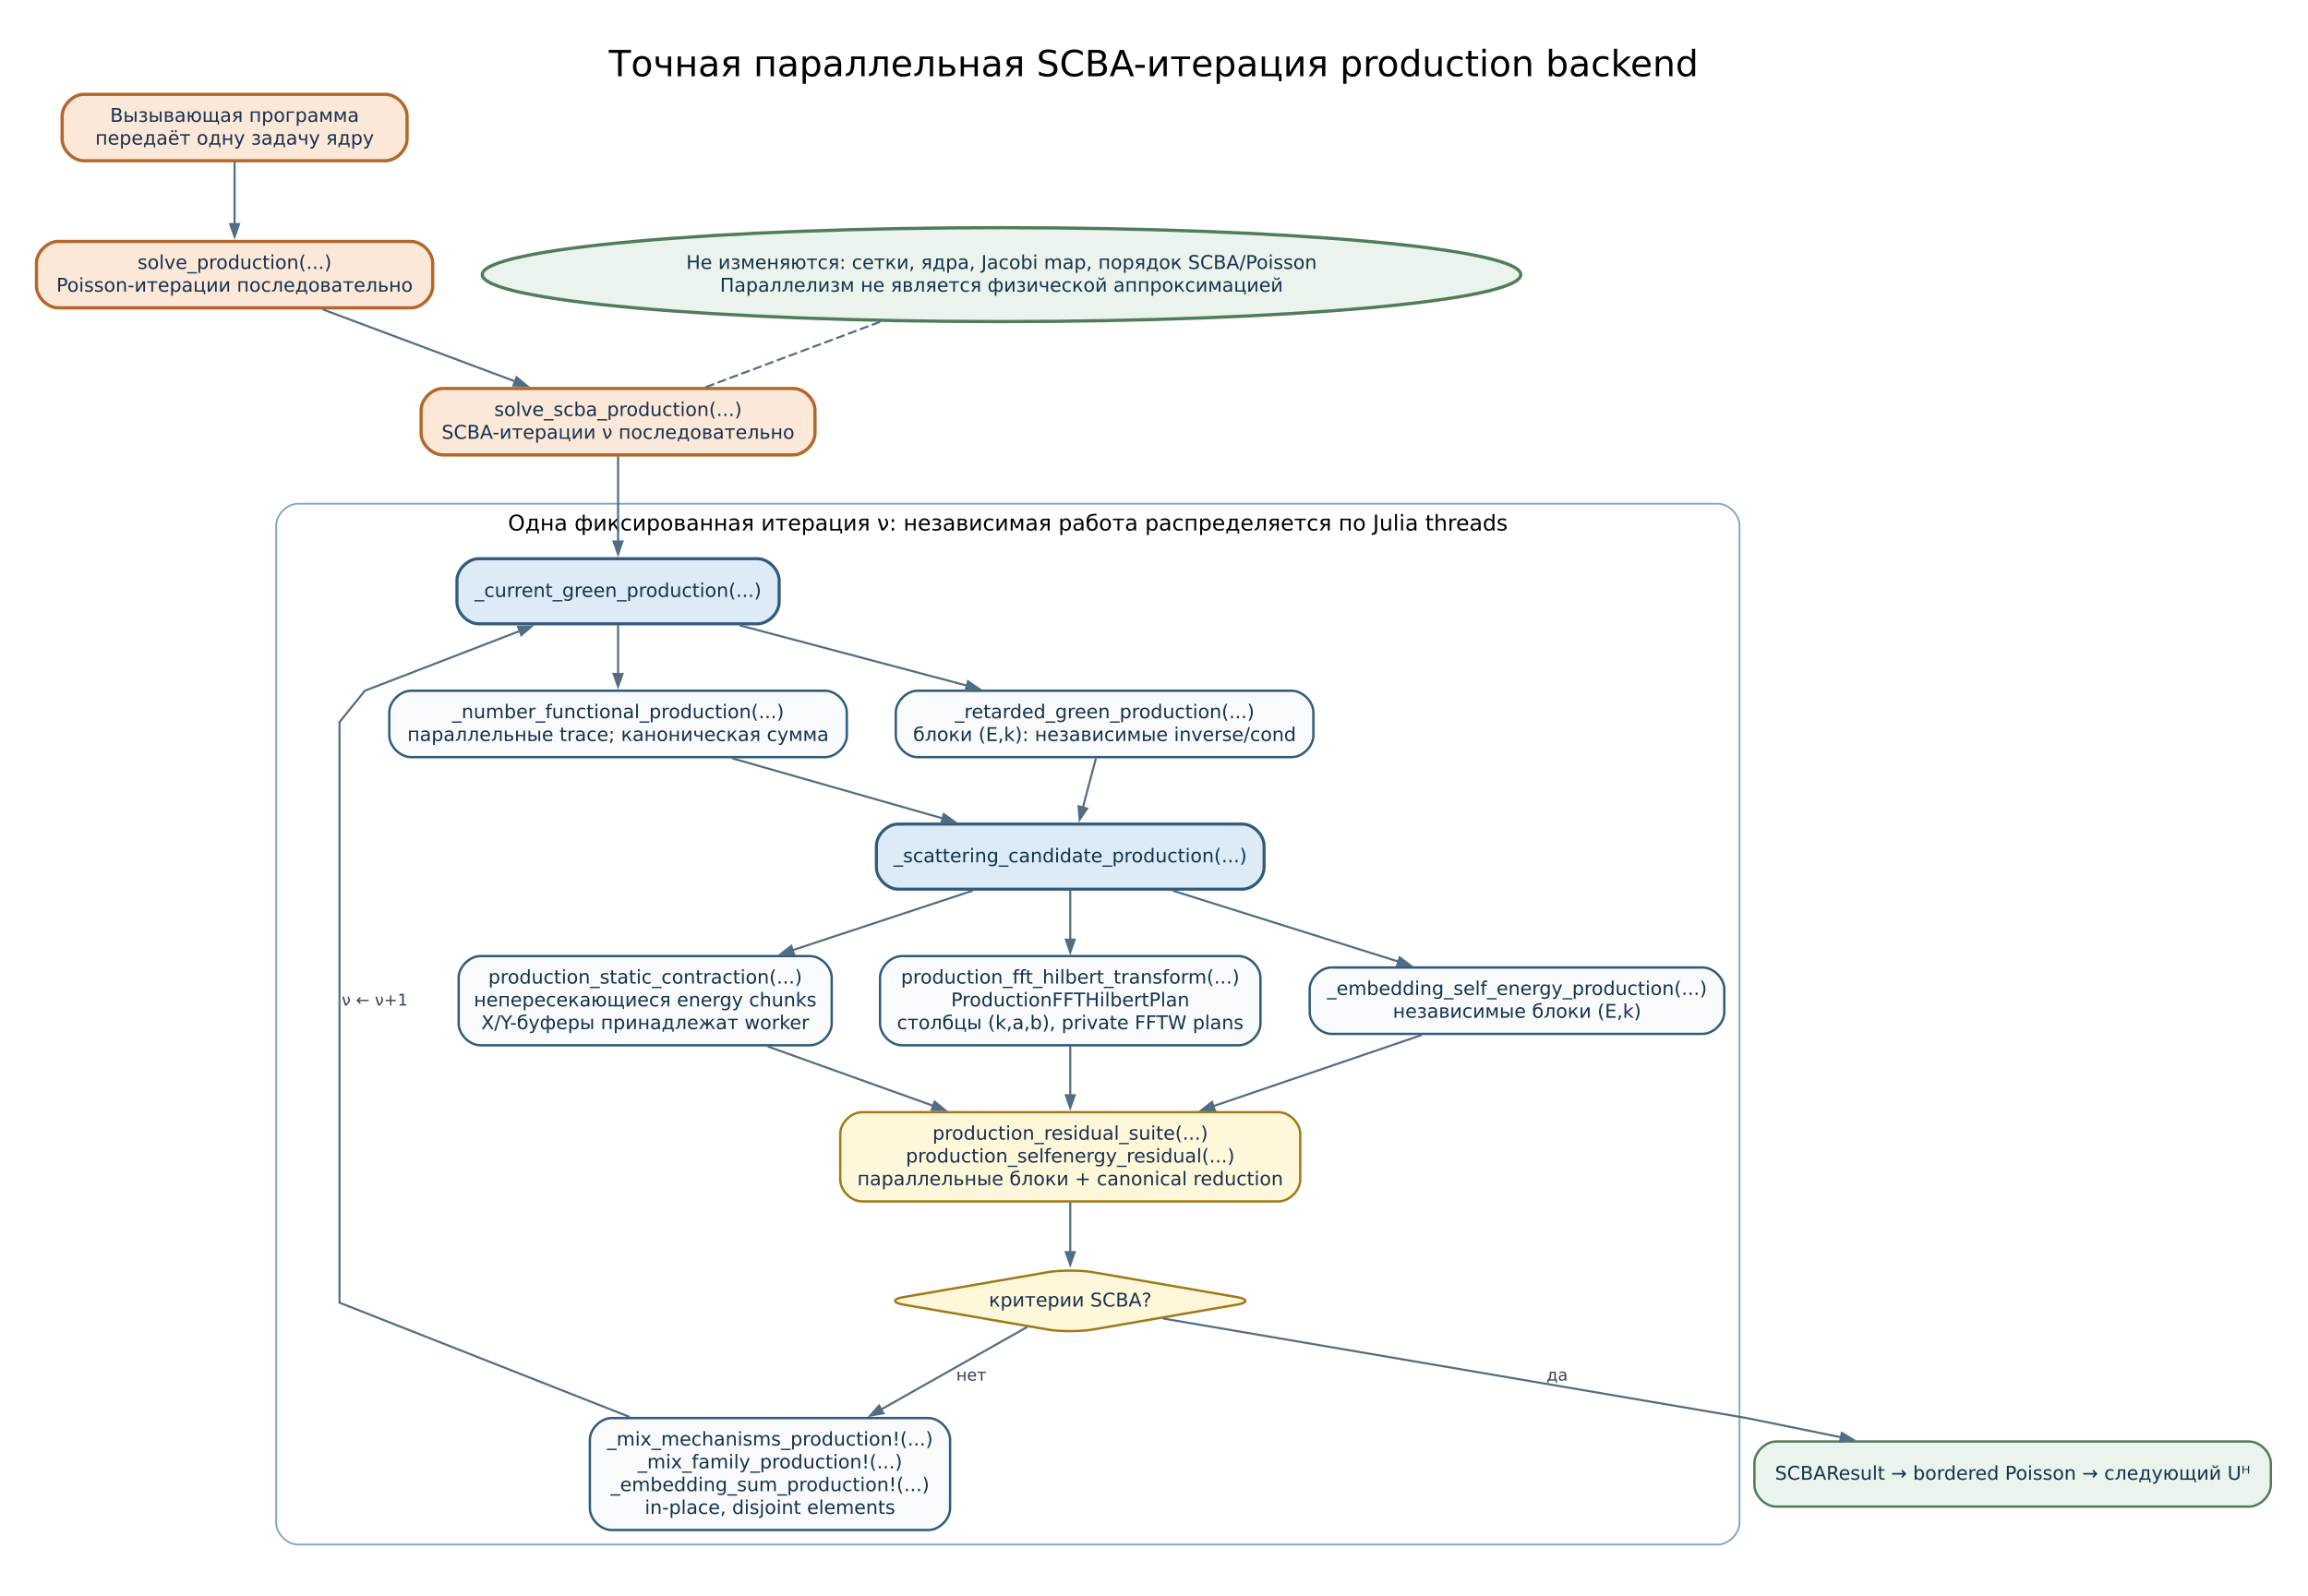
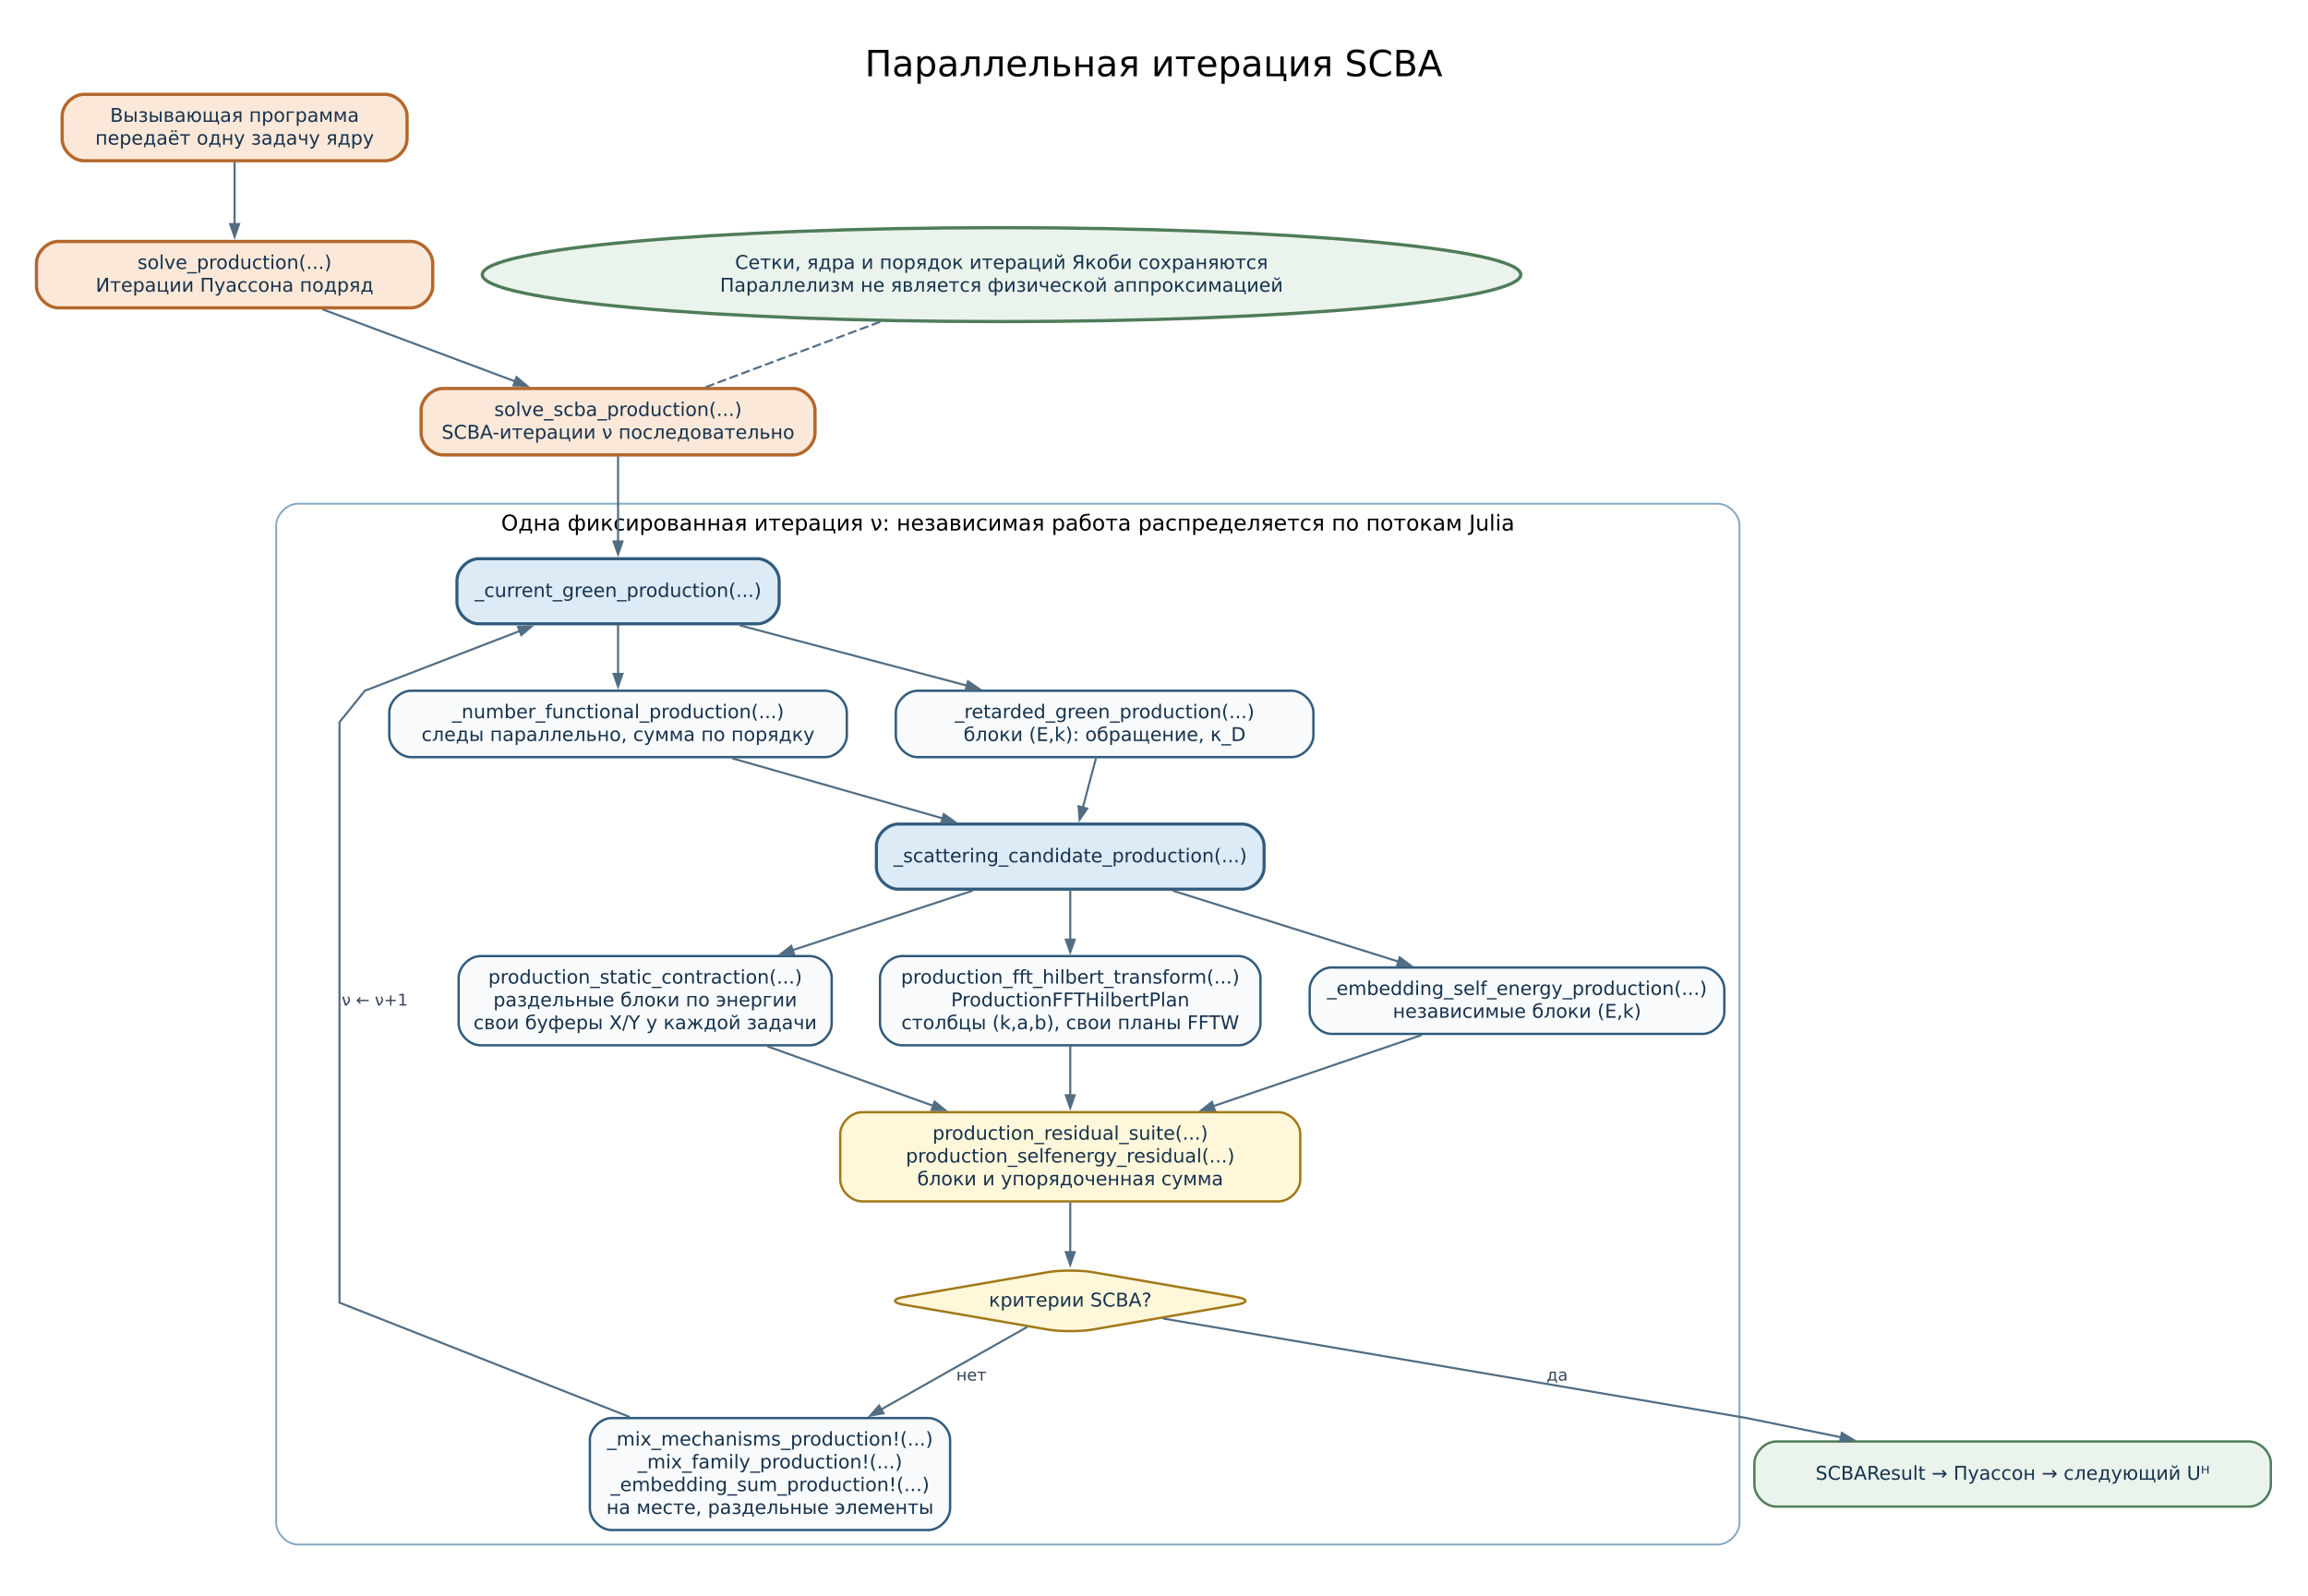
<svg xmlns="http://www.w3.org/2000/svg" width="1276pt" height="882pt" viewBox="0.00 0.00 1276.00 882.00">
  <g id="graph0" class="graph" transform="scale(1 1) rotate(0) translate(20.16 862.01)">
-     <text xml:space="preserve" text-anchor="middle" x="617.65" y="-819.85" font-family="DejaVu Sans" font-size="20.00">Точная параллельная SCBA-итерация production backend</text>
+     <text xml:space="preserve" text-anchor="middle" x="617.65" y="-819.85" font-family="DejaVu Sans" font-size="20.00">Параллельная итерация SCBA</text>
    <g id="clust1" class="cluster">
      <path fill="none" stroke="#7fa7c3" d="M144.54,-8C144.54,-8 929.54,-8 929.54,-8 935.54,-8 941.54,-14 941.54,-20 941.54,-20 941.54,-571.48 941.54,-571.48 941.54,-577.48 935.54,-583.48 929.54,-583.48 929.54,-583.48 144.54,-583.48 144.54,-583.48 138.54,-583.48 132.54,-577.48 132.54,-571.48 132.54,-571.48 132.54,-20 132.54,-20 132.54,-14 138.54,-8 144.54,-8" />
-       <text xml:space="preserve" text-anchor="middle" x="537.04" y="-568.68" font-family="DejaVu Sans" font-size="12.00">Одна фиксированная итерация ν: независимая работа распределяется по Julia threads</text>
+       <text xml:space="preserve" text-anchor="middle" x="537.04" y="-568.68" font-family="DejaVu Sans" font-size="12.00">Одна фиксированная итерация ν: независимая работа распределяется по потокам Julia</text>
    </g>
    <g id="node1" class="node">
      <path fill="#fce8d8" stroke="#b4672b" stroke-width="1.8" d="M192.88,-809.85C192.88,-809.85 26.19,-809.85 26.19,-809.85 20.19,-809.85 14.19,-803.85 14.19,-797.85 14.19,-797.85 14.19,-785.13 14.19,-785.13 14.19,-779.13 20.19,-773.13 26.19,-773.13 26.19,-773.13 192.88,-773.13 192.88,-773.13 198.88,-773.13 204.88,-779.13 204.88,-785.13 204.88,-785.13 204.88,-797.85 204.88,-797.85 204.88,-803.85 198.88,-809.85 192.88,-809.85" />
      <text xml:space="preserve" text-anchor="middle" x="109.54" y="-794.64" font-family="DejaVu Sans" font-size="10.50" fill="#17324d">Вызывающая программа</text>
      <text xml:space="preserve" text-anchor="middle" x="109.54" y="-782.04" font-family="DejaVu Sans" font-size="10.50" fill="#17324d">передаёт одну задачу ядру</text>
    </g>
    <g id="node2" class="node">
      <path fill="#fce8d8" stroke="#b4672b" stroke-width="1.8" d="M207.07,-728.52C207.07,-728.52 12,-728.52 12,-728.52 6,-728.52 0,-722.52 0,-716.52 0,-716.52 0,-703.8 0,-703.8 0,-697.8 6,-691.8 12,-691.8 12,-691.8 207.07,-691.8 207.07,-691.8 213.07,-691.8 219.07,-697.8 219.07,-703.8 219.07,-703.8 219.07,-716.52 219.07,-716.52 219.07,-722.52 213.07,-728.52 207.07,-728.52" />
      <text xml:space="preserve" text-anchor="middle" x="109.54" y="-713.31" font-family="DejaVu Sans" font-size="10.50" fill="#17324d">solve_production(...)</text>
-       <text xml:space="preserve" text-anchor="middle" x="109.54" y="-700.71" font-family="DejaVu Sans" font-size="10.50" fill="#17324d">Poisson-итерации последовательно</text>
+       <text xml:space="preserve" text-anchor="middle" x="109.54" y="-700.71" font-family="DejaVu Sans" font-size="10.50" fill="#17324d">Итерации Пуассона подряд</text>
    </g>
    <g id="edge14" class="edge">
      <path fill="none" stroke="#526d82" stroke-width="1.15" d="M109.54,-772.49C109.54,-762.32 109.54,-749.41 109.54,-738.05" />
      <polygon fill="#526d82" stroke="#526d82" stroke-width="1.15" points="111.99,-738.11 109.54,-731.11 107.09,-738.11 111.99,-738.11" />
    </g>
    <g id="node3" class="node">
      <path fill="#fce8d8" stroke="#b4672b" stroke-width="1.8" d="M418.42,-647.2C418.42,-647.2 224.65,-647.2 224.65,-647.2 218.65,-647.2 212.65,-641.2 212.65,-635.2 212.65,-635.2 212.65,-622.48 212.65,-622.48 212.65,-616.48 218.65,-610.48 224.65,-610.48 224.65,-610.48 418.42,-610.48 418.42,-610.48 424.42,-610.48 430.42,-616.48 430.42,-622.48 430.42,-622.48 430.42,-635.2 430.42,-635.2 430.42,-641.2 424.42,-647.2 418.42,-647.2" />
      <text xml:space="preserve" text-anchor="middle" x="321.54" y="-631.99" font-family="DejaVu Sans" font-size="10.50" fill="#17324d">solve_scba_production(...)</text>
      <text xml:space="preserve" text-anchor="middle" x="321.54" y="-619.39" font-family="DejaVu Sans" font-size="10.50" fill="#17324d">SCBA-итерации ν последовательно</text>
    </g>
    <g id="edge15" class="edge">
      <path fill="none" stroke="#526d82" stroke-width="1.15" d="M158.17,-690.97C189.97,-679.07 231.63,-663.48 264.92,-651.02" />
      <polygon fill="#526d82" stroke="#526d82" stroke-width="1.15" points="265.43,-653.45 271.13,-648.7 263.71,-648.86 265.43,-653.45" />
    </g>
    <g id="node4" class="node">
      <path fill="#ddebf7" stroke="#315b7d" stroke-width="1.7" d="M398.6,-553.08C398.6,-553.08 244.47,-553.08 244.47,-553.08 238.47,-553.08 232.47,-547.08 232.47,-541.08 232.47,-541.08 232.47,-529.08 232.47,-529.08 232.47,-523.08 238.47,-517.08 244.47,-517.08 244.47,-517.08 398.6,-517.08 398.6,-517.08 404.6,-517.08 410.6,-523.08 410.6,-529.08 410.6,-529.08 410.6,-541.08 410.6,-541.08 410.6,-547.08 404.6,-553.08 398.6,-553.08" />
      <text xml:space="preserve" text-anchor="middle" x="321.54" y="-531.93" font-family="DejaVu Sans" font-size="10.50" fill="#17324d">_current_green_production(...)</text>
    </g>
    <g id="edge16" class="edge">
      <path fill="none" stroke="#526d82" stroke-width="1.15" d="M321.54,-609.71C321.54,-596.18 321.54,-577.48 321.54,-562.31" />
      <polygon fill="#526d82" stroke="#526d82" stroke-width="1.15" points="323.99,-562.6 321.54,-555.6 319.09,-562.6 323.99,-562.6" />
    </g>
    <g id="node5" class="node">
      <path fill="#f8fafc" stroke="#315b7d" stroke-width="1.3" d="M693.97,-480.08C693.97,-480.08 487.1,-480.08 487.1,-480.08 481.1,-480.08 475.1,-474.08 475.1,-468.08 475.1,-468.08 475.1,-455.36 475.1,-455.36 475.1,-449.36 481.1,-443.36 487.1,-443.36 487.1,-443.36 693.97,-443.36 693.97,-443.36 699.97,-443.36 705.97,-449.36 705.97,-455.36 705.97,-455.36 705.97,-468.08 705.97,-468.08 705.97,-474.08 699.97,-480.08 693.97,-480.08" />
      <text xml:space="preserve" text-anchor="middle" x="590.54" y="-464.87" font-family="DejaVu Sans" font-size="10.50" fill="#17324d">_retarded_green_production(...)</text>
-       <text xml:space="preserve" text-anchor="middle" x="590.54" y="-452.27" font-family="DejaVu Sans" font-size="10.50" fill="#17324d">блоки (E,k): независимые inverse/cond</text>
+       <text xml:space="preserve" text-anchor="middle" x="590.54" y="-452.27" font-family="DejaVu Sans" font-size="10.50" fill="#17324d">блоки (E,k): обращение, κ_D</text>
    </g>
    <g id="edge1" class="edge">
      <path fill="none" stroke="#526d82" stroke-width="1.15" d="M388.72,-516.26C426.93,-506.12 474.91,-493.39 514.49,-482.89" />
      <polygon fill="#526d82" stroke="#526d82" stroke-width="1.15" points="514.99,-485.3 521.12,-481.13 513.73,-480.56 514.99,-485.3" />
    </g>
    <g id="node6" class="node">
      <path fill="#f8fafc" stroke="#315b7d" stroke-width="1.3" d="M436.01,-480.08C436.01,-480.08 207.06,-480.08 207.06,-480.08 201.06,-480.08 195.06,-474.08 195.06,-468.08 195.06,-468.08 195.06,-455.36 195.06,-455.36 195.06,-449.36 201.06,-443.36 207.06,-443.36 207.06,-443.36 436.01,-443.36 436.01,-443.36 442.01,-443.36 448.01,-449.36 448.01,-455.36 448.01,-455.36 448.01,-468.08 448.01,-468.08 448.01,-474.08 442.01,-480.08 436.01,-480.08" />
      <text xml:space="preserve" text-anchor="middle" x="321.54" y="-464.87" font-family="DejaVu Sans" font-size="10.50" fill="#17324d">_number_functional_production(...)</text>
-       <text xml:space="preserve" text-anchor="middle" x="321.54" y="-452.27" font-family="DejaVu Sans" font-size="10.50" fill="#17324d">параллельные trace; каноническая сумма</text>
+       <text xml:space="preserve" text-anchor="middle" x="321.54" y="-452.27" font-family="DejaVu Sans" font-size="10.50" fill="#17324d">следы параллельно, сумма по порядку</text>
    </g>
    <g id="edge2" class="edge">
      <path fill="none" stroke="#526d82" stroke-width="1.15" d="M321.54,-516.44C321.54,-508.27 321.54,-498.38 321.54,-489.33" />
      <polygon fill="#526d82" stroke="#526d82" stroke-width="1.15" points="323.99,-489.39 321.54,-482.39 319.09,-489.39 323.99,-489.39" />
    </g>
    <g id="node7" class="node">
      <path fill="#ddebf7" stroke="#315b7d" stroke-width="1.7" d="M666.7,-406.36C666.7,-406.36 476.37,-406.36 476.37,-406.36 470.37,-406.36 464.37,-400.36 464.37,-394.36 464.37,-394.36 464.37,-382.36 464.37,-382.36 464.37,-376.36 470.37,-370.36 476.37,-370.36 476.37,-370.36 666.7,-370.36 666.7,-370.36 672.7,-370.36 678.7,-376.36 678.7,-382.36 678.7,-382.36 678.7,-394.36 678.7,-394.36 678.7,-400.36 672.7,-406.36 666.7,-406.36" />
      <text xml:space="preserve" text-anchor="middle" x="571.54" y="-385.21" font-family="DejaVu Sans" font-size="10.50" fill="#17324d">_scattering_candidate_production(...)</text>
    </g>
    <g id="edge3" class="edge">
      <path fill="none" stroke="#526d82" stroke-width="1.15" d="M585.74,-442.71C583.54,-434.45 580.89,-424.5 578.48,-415.44" />
      <polygon fill="#526d82" stroke="#526d82" stroke-width="1.15" points="580.88,-414.93 576.71,-408.8 576.14,-416.19 580.88,-414.93" />
    </g>
    <g id="edge4" class="edge">
      <path fill="none" stroke="#526d82" stroke-width="1.15" d="M384.62,-442.71C420.12,-432.58 464.54,-419.9 501.17,-409.45" />
      <polygon fill="#526d82" stroke="#526d82" stroke-width="1.15" points="501.6,-411.87 507.66,-407.59 500.26,-407.16 501.6,-411.87" />
    </g>
    <g id="node8" class="node">
      <path fill="#f8fafc" stroke="#315b7d" stroke-width="1.3" d="M427.66,-333.36C427.66,-333.36 245.41,-333.36 245.41,-333.36 239.41,-333.36 233.41,-327.36 233.41,-321.36 233.41,-321.36 233.41,-296.04 233.41,-296.04 233.41,-290.04 239.41,-284.04 245.41,-284.04 245.41,-284.04 427.66,-284.04 427.66,-284.04 433.66,-284.04 439.66,-290.04 439.66,-296.04 439.66,-296.04 439.66,-321.36 439.66,-321.36 439.66,-327.36 433.66,-333.36 427.66,-333.36" />
      <text xml:space="preserve" text-anchor="middle" x="336.54" y="-318.15" font-family="DejaVu Sans" font-size="10.50" fill="#17324d">production_static_contraction(...)</text>
-       <text xml:space="preserve" text-anchor="middle" x="336.54" y="-305.55" font-family="DejaVu Sans" font-size="10.50" fill="#17324d">непересекающиеся energy chunks</text>
-       <text xml:space="preserve" text-anchor="middle" x="336.54" y="-292.95" font-family="DejaVu Sans" font-size="10.50" fill="#17324d">X/Y-буферы принадлежат worker</text>
+       <text xml:space="preserve" text-anchor="middle" x="336.54" y="-305.55" font-family="DejaVu Sans" font-size="10.50" fill="#17324d">раздельные блоки по энергии</text>
+       <text xml:space="preserve" text-anchor="middle" x="336.54" y="-292.95" font-family="DejaVu Sans" font-size="10.50" fill="#17324d">свои буферы X/Y у каждой задачи</text>
    </g>
    <g id="edge5" class="edge">
      <path fill="none" stroke="#526d82" stroke-width="1.15" d="M517.62,-369.54C488.14,-359.8 451.02,-347.53 418.07,-336.64" />
      <polygon fill="#526d82" stroke="#526d82" stroke-width="1.15" points="418.86,-334.32 411.44,-334.45 417.32,-338.98 418.86,-334.32" />
    </g>
    <g id="node9" class="node">
      <path fill="#f8fafc" stroke="#315b7d" stroke-width="1.3" d="M664.7,-333.36C664.7,-333.36 478.37,-333.36 478.37,-333.36 472.37,-333.36 466.37,-327.36 466.37,-321.36 466.37,-321.36 466.37,-296.04 466.37,-296.04 466.37,-290.04 472.37,-284.04 478.37,-284.04 478.37,-284.04 664.7,-284.04 664.7,-284.04 670.7,-284.04 676.7,-290.04 676.7,-296.04 676.7,-296.04 676.7,-321.36 676.7,-321.36 676.7,-327.36 670.7,-333.36 664.7,-333.36" />
      <text xml:space="preserve" text-anchor="middle" x="571.54" y="-318.15" font-family="DejaVu Sans" font-size="10.50" fill="#17324d">production_fft_hilbert_transform(...)</text>
      <text xml:space="preserve" text-anchor="middle" x="571.54" y="-305.55" font-family="DejaVu Sans" font-size="10.50" fill="#17324d">ProductionFFTHilbertPlan</text>
-       <text xml:space="preserve" text-anchor="middle" x="571.54" y="-292.95" font-family="DejaVu Sans" font-size="10.50" fill="#17324d">столбцы (k,a,b), private FFTW plans</text>
+       <text xml:space="preserve" text-anchor="middle" x="571.54" y="-292.95" font-family="DejaVu Sans" font-size="10.50" fill="#17324d">столбцы (k,a,b), свои планы FFTW</text>
    </g>
    <g id="edge6" class="edge">
      <path fill="none" stroke="#526d82" stroke-width="1.15" d="M571.54,-369.74C571.54,-361.58 571.54,-351.63 571.54,-342.19" />
      <polygon fill="#526d82" stroke="#526d82" stroke-width="1.15" points="573.99,-342.47 571.54,-335.47 569.09,-342.47 573.99,-342.47" />
    </g>
    <g id="node10" class="node">
      <path fill="#f8fafc" stroke="#315b7d" stroke-width="1.3" d="M921.15,-327.06C921.15,-327.06 715.92,-327.06 715.92,-327.06 709.92,-327.06 703.92,-321.06 703.92,-315.06 703.92,-315.06 703.92,-302.34 703.92,-302.34 703.92,-296.34 709.92,-290.34 715.92,-290.34 715.92,-290.34 921.15,-290.34 921.15,-290.34 927.15,-290.34 933.15,-296.34 933.15,-302.34 933.15,-302.34 933.15,-315.06 933.15,-315.06 933.15,-321.06 927.15,-327.06 921.15,-327.06" />
      <text xml:space="preserve" text-anchor="middle" x="818.54" y="-311.85" font-family="DejaVu Sans" font-size="10.50" fill="#17324d">_embedding_self_energy_production(...)</text>
      <text xml:space="preserve" text-anchor="middle" x="818.54" y="-299.25" font-family="DejaVu Sans" font-size="10.50" fill="#17324d">независимые блоки (E,k)</text>
    </g>
    <g id="edge7" class="edge">
      <path fill="none" stroke="#526d82" stroke-width="1.15" d="M628.2,-369.54C665.43,-357.84 714.26,-342.49 753.14,-330.26" />
      <polygon fill="#526d82" stroke="#526d82" stroke-width="1.15" points="753.67,-332.66 759.62,-328.22 752.2,-327.99 753.67,-332.66" />
    </g>
    <g id="node11" class="node">
      <path fill="#fff7da" stroke="#a27818" stroke-width="1.3" d="M686.69,-247.04C686.69,-247.04 456.38,-247.04 456.38,-247.04 450.38,-247.04 444.38,-241.04 444.38,-235.04 444.38,-235.04 444.38,-209.72 444.38,-209.72 444.38,-203.72 450.38,-197.72 456.38,-197.72 456.38,-197.72 686.69,-197.72 686.69,-197.72 692.69,-197.72 698.69,-203.72 698.69,-209.72 698.69,-209.72 698.69,-235.04 698.69,-235.04 698.69,-241.04 692.69,-247.04 686.69,-247.04" />
      <text xml:space="preserve" text-anchor="middle" x="571.54" y="-231.83" font-family="DejaVu Sans" font-size="10.50" fill="#17324d">production_residual_suite(...)</text>
      <text xml:space="preserve" text-anchor="middle" x="571.54" y="-219.23" font-family="DejaVu Sans" font-size="10.50" fill="#17324d">production_selfenergy_residual(...)</text>
-       <text xml:space="preserve" text-anchor="middle" x="571.54" y="-206.63" font-family="DejaVu Sans" font-size="10.50" fill="#17324d">параллельные блоки + canonical reduction</text>
+       <text xml:space="preserve" text-anchor="middle" x="571.54" y="-206.63" font-family="DejaVu Sans" font-size="10.50" fill="#17324d">блоки и упорядоченная сумма</text>
    </g>
    <g id="edge8" class="edge">
      <path fill="none" stroke="#526d82" stroke-width="1.15" d="M404.19,-283.42C432.82,-273.15 466.3,-261.14 495.76,-250.57" />
      <polygon fill="#526d82" stroke="#526d82" stroke-width="1.15" points="496.55,-252.89 502.31,-248.22 494.9,-248.28 496.55,-252.89" />
    </g>
    <g id="edge9" class="edge">
      <path fill="none" stroke="#526d82" stroke-width="1.15" d="M571.54,-283.76C571.54,-275.2 571.54,-265.4 571.54,-256.22" />
      <polygon fill="#526d82" stroke="#526d82" stroke-width="1.15" points="573.99,-256.41 571.54,-249.41 569.09,-256.41 573.99,-256.41" />
    </g>
    <g id="edge10" class="edge">
      <path fill="none" stroke="#526d82" stroke-width="1.15" d="M765.85,-289.71C732.25,-278.25 688.1,-263.17 650.37,-250.29" />
      <polygon fill="#526d82" stroke="#526d82" stroke-width="1.15" points="651.48,-248.08 644.07,-248.14 649.9,-252.72 651.48,-248.08" />
    </g>
    <g id="node12" class="node">
      <path fill="#fff7da" stroke="#a27818" stroke-width="1.3" d="M559.71,-158.68C559.71,-158.68 479.14,-144.76 479.14,-144.76 473.23,-143.74 473.23,-141.7 479.14,-140.68 479.14,-140.68 559.71,-126.76 559.71,-126.76 565.62,-125.74 577.45,-125.74 583.36,-126.76 583.36,-126.76 663.93,-140.68 663.93,-140.68 669.84,-141.7 669.84,-143.74 663.93,-144.76 663.93,-144.76 583.36,-158.68 583.36,-158.68 577.45,-159.7 565.62,-159.7 559.71,-158.68" />
      <text xml:space="preserve" text-anchor="middle" x="571.54" y="-139.57" font-family="DejaVu Sans" font-size="10.50" fill="#17324d">критерии SCBA?</text>
    </g>
    <g id="edge11" class="edge">
      <path fill="none" stroke="#526d82" stroke-width="1.15" d="M571.54,-197.23C571.54,-188.42 571.54,-178.42 571.54,-169.47" />
      <polygon fill="#526d82" stroke="#526d82" stroke-width="1.15" points="573.99,-169.69 571.54,-162.69 569.09,-169.69 573.99,-169.69" />
    </g>
    <g id="node13" class="node">
      <path fill="#f8fafc" stroke="#315b7d" stroke-width="1.3" d="M493.11,-77.92C493.11,-77.92 317.96,-77.92 317.96,-77.92 311.96,-77.92 305.96,-71.92 305.96,-65.92 305.96,-65.92 305.96,-28 305.96,-28 305.96,-22 311.96,-16 317.96,-16 317.96,-16 493.11,-16 493.11,-16 499.11,-16 505.11,-22 505.11,-28 505.11,-28 505.11,-65.92 505.11,-65.92 505.11,-71.92 499.11,-77.92 493.11,-77.92" />
      <text xml:space="preserve" text-anchor="middle" x="405.54" y="-62.71" font-family="DejaVu Sans" font-size="10.50" fill="#17324d">_mix_mechanisms_production!(...)</text>
      <text xml:space="preserve" text-anchor="middle" x="405.54" y="-50.11" font-family="DejaVu Sans" font-size="10.50" fill="#17324d">_mix_family_production!(...)</text>
      <text xml:space="preserve" text-anchor="middle" x="405.54" y="-37.51" font-family="DejaVu Sans" font-size="10.50" fill="#17324d">_embedding_sum_production!(...)</text>
-       <text xml:space="preserve" text-anchor="middle" x="405.54" y="-24.91" font-family="DejaVu Sans" font-size="10.50" fill="#17324d">in-place, disjoint elements</text>
+       <text xml:space="preserve" text-anchor="middle" x="405.54" y="-24.91" font-family="DejaVu Sans" font-size="10.50" fill="#17324d">на месте, раздельные элементы</text>
    </g>
    <g id="edge12" class="edge">
      <path fill="none" stroke="#526d82" stroke-width="1.15" d="M547.75,-128.29C526.68,-116.39 495,-98.49 466.87,-82.61" />
      <polygon fill="#526d82" stroke="#526d82" stroke-width="1.15" points="468.25,-80.57 460.95,-79.26 465.84,-84.83 468.25,-80.57" />
      <text xml:space="preserve" text-anchor="middle" x="516.87" y="-98.62" font-family="DejaVu Sans" font-size="9.00" fill="#334155">нет</text>
    </g>
    <g id="node15" class="node">
      <path fill="#eaf3ec" stroke="#4f7c59" stroke-width="1.3" d="M1223.29,-64.96C1223.29,-64.96 961.78,-64.96 961.78,-64.96 955.78,-64.96 949.78,-58.96 949.78,-52.96 949.78,-52.96 949.78,-40.96 949.78,-40.96 949.78,-34.96 955.78,-28.96 961.78,-28.96 961.78,-28.96 1223.29,-28.96 1223.29,-28.96 1229.29,-28.96 1235.29,-34.96 1235.29,-40.96 1235.29,-40.96 1235.29,-52.96 1235.29,-52.96 1235.29,-58.96 1229.29,-64.96 1223.29,-64.96" />
-       <text xml:space="preserve" text-anchor="middle" x="1092.54" y="-43.81" font-family="DejaVu Sans" font-size="10.50" fill="#17324d">SCBAResult → bordered Poisson → следующий Uᴴ</text>
+       <text xml:space="preserve" text-anchor="middle" x="1092.54" y="-43.81" font-family="DejaVu Sans" font-size="10.50" fill="#17324d">SCBAResult → Пуассон → следующий Uᴴ</text>
    </g>
    <g id="edge17" class="edge">
      <path fill="none" stroke="#526d82" stroke-width="1.15" d="M622.75,-132.98C725.18,-115.51 945.54,-77.92 945.54,-77.92 945.54,-77.92 969.26,-73.08 997.65,-67.3" />
      <polygon fill="#526d82" stroke="#526d82" stroke-width="1.15" points="998.1,-69.71 1004.47,-65.91 997.12,-64.91 998.1,-69.71" />
      <text xml:space="preserve" text-anchor="middle" x="840.74" y="-98.62" font-family="DejaVu Sans" font-size="9.00" fill="#334155">да</text>
    </g>
    <g id="edge13" class="edge">
      <path fill="none" stroke="#526d82" stroke-width="1.15" d="M327.93,-78.53C258.48,-105.89 167.54,-141.72 167.54,-141.72 167.54,-462.72 167.54,-462.72 167.54,-462.72 167.54,-462.72 181.54,-480.08 181.54,-480.08 181.54,-480.08 228.11,-498.04 267.53,-513.25" />
      <polygon fill="#526d82" stroke="#526d82" stroke-width="1.15" points="266.27,-515.39 273.68,-515.62 268.03,-510.82 266.27,-515.39" />
      <text xml:space="preserve" text-anchor="middle" x="187.04" y="-306" font-family="DejaVu Sans" font-size="9.00" fill="#334155">ν ← ν+1</text>
    </g>
    <g id="node14" class="node">
      <ellipse fill="#eaf3ec" stroke="#4f7c59" stroke-width="1.8" cx="533.54" cy="-710.16" rx="287.07" ry="25.96" />
-       <text xml:space="preserve" text-anchor="middle" x="533.54" y="-713.31" font-family="DejaVu Sans" font-size="10.50" fill="#17324d">Не изменяются: сетки, ядра, Jacobi map, порядок SCBA/Poisson</text>
+       <text xml:space="preserve" text-anchor="middle" x="533.54" y="-713.31" font-family="DejaVu Sans" font-size="10.50" fill="#17324d">Сетки, ядра и порядок итераций Якоби сохраняются</text>
      <text xml:space="preserve" text-anchor="middle" x="533.54" y="-700.71" font-family="DejaVu Sans" font-size="10.50" fill="#17324d">Параллелизм не является физической аппроксимацией</text>
    </g>
    <g id="edge18" class="edge">
      <path fill="none" stroke="#526d82" stroke-width="1.15" stroke-dasharray="5,2" d="M466.46,-684.07C435.16,-672.36 398.61,-658.68 370.04,-647.99" />
    </g>
  </g>
</svg>
